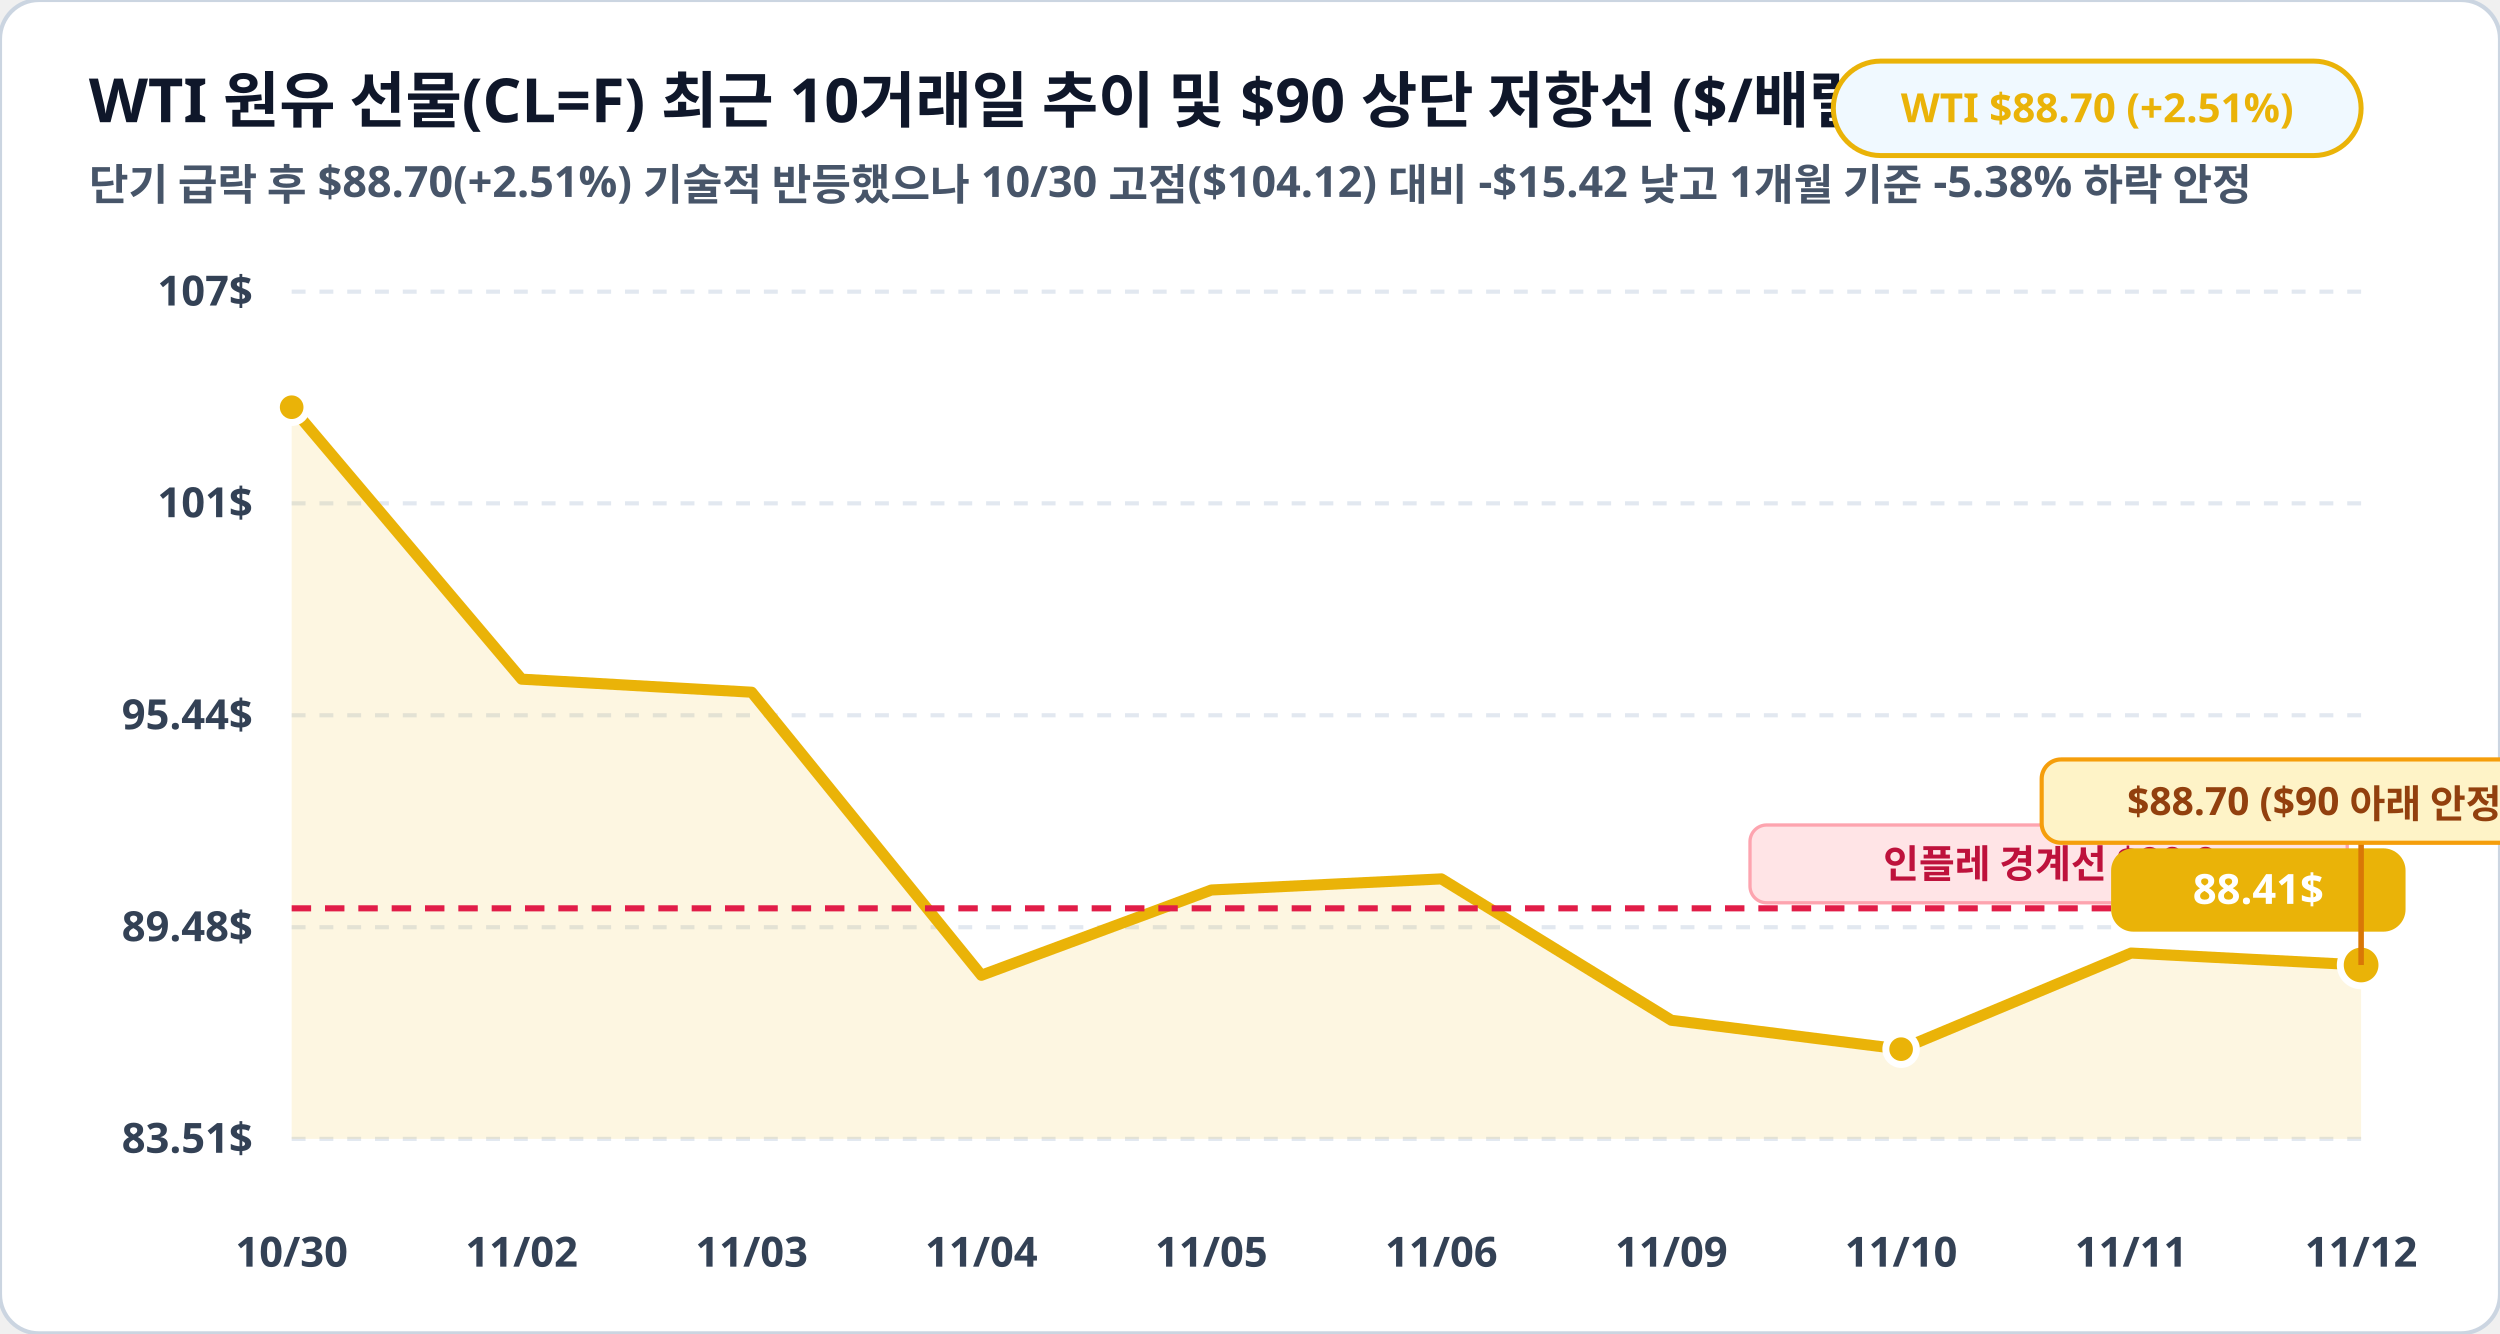
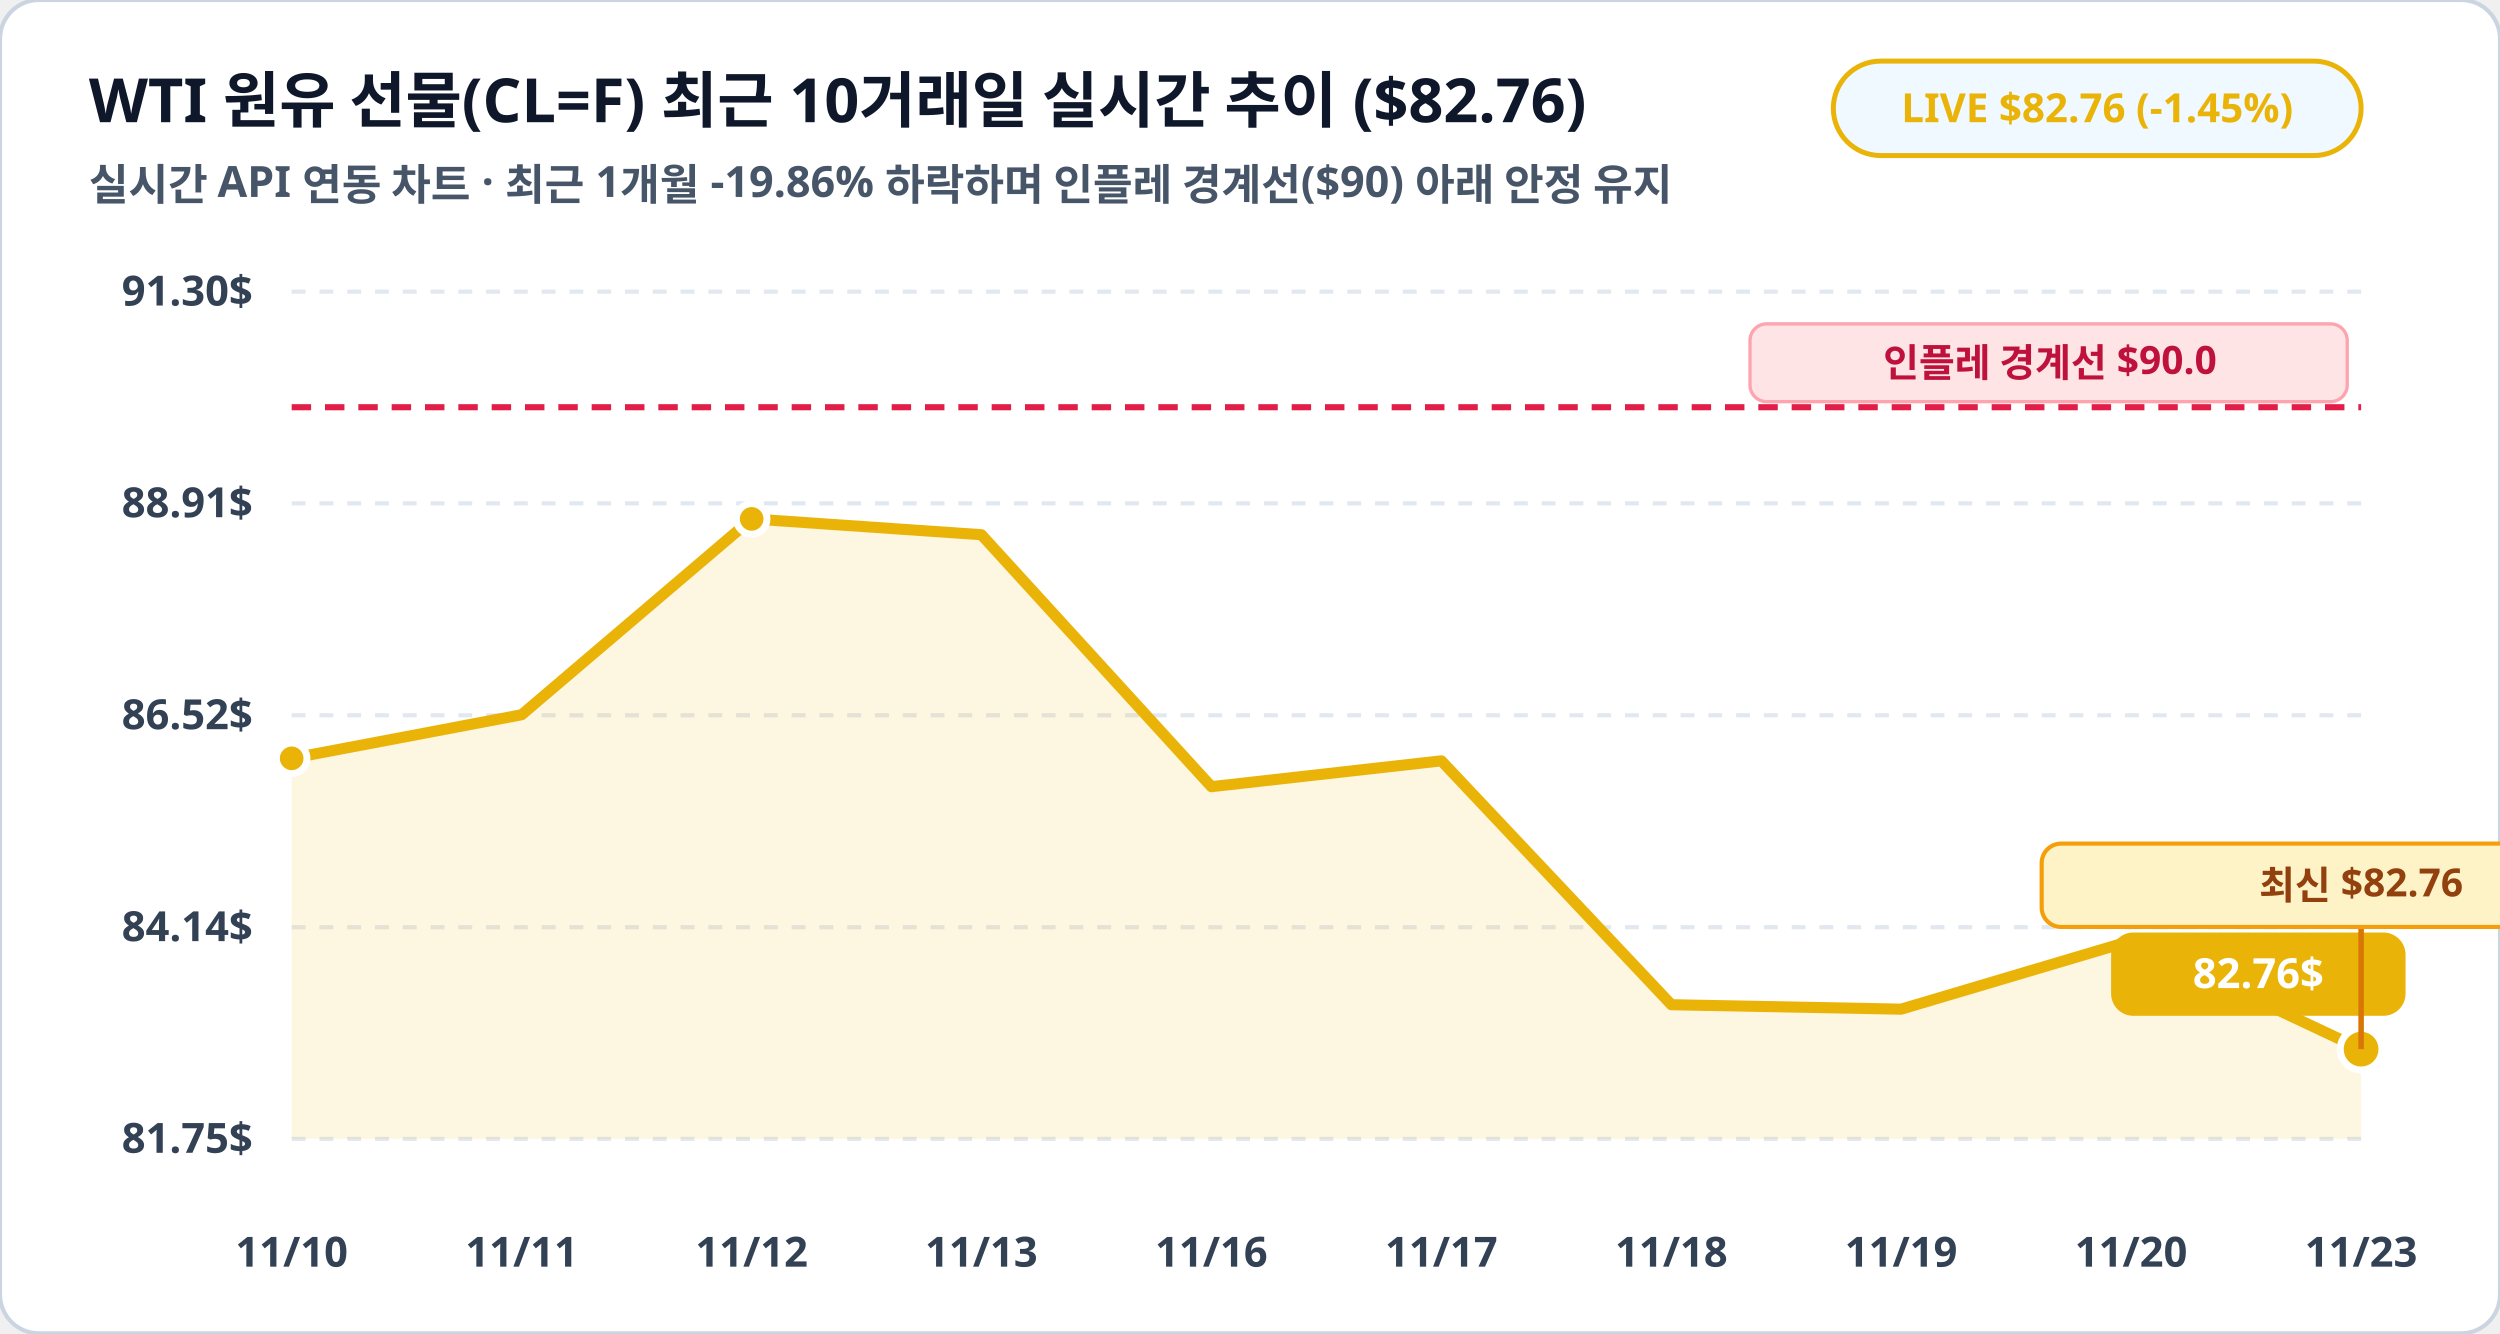
<svg xmlns="http://www.w3.org/2000/svg" viewBox="0 0 900 480" width="100%" height="100%">
  <rect width="900" height="480" rx="14" fill="#ffffff" stroke="#cbd5e1" stroke-width="1.5" />
-   <text x="32" y="44" fill="#0f172a" font-family="Pretendard, sans-serif" font-size="22" font-weight="900">WTI 원유 선물(CL=F) 최근 10거래일 추이 및 $90 상단 저항선 ($/배럴)</text>
-   <text x="32" y="72" fill="#475569" font-family="Pretendard, sans-serif" font-size="15.5" font-weight="600">단기 급락 후 $88.70(+2.51%) 기술적 반등했으나 10/30 고점($104.12) 대비 -$15.42 낮고 1개월 기준 -5.38% 하락 안정</text>
+   <text x="32" y="44" fill="#0f172a" font-family="Pretendard, sans-serif" font-size="22" font-weight="900">WTI 원유 선물(CL=F) 최근 10거래일 실시간 추이 ($82.76)</text>
+   <text x="32" y="72" fill="#475569" font-family="Pretendard, sans-serif" font-size="15.5" font-weight="600">실시간 API 연동 차트 · 최근 1개월 -19.86% 하락하며 인플레 경계선($90) 아래 안정 유지</text>
  <rect x="660" y="22" width="190" height="34" rx="17" fill="#f0f9ff" stroke="#eab308" stroke-width="1.8" />
-   <text x="755" y="44" fill="#eab308" font-family="Pretendard, sans-serif" font-size="14.5" font-weight="800" text-anchor="middle">WTI $88.70 (+2.51%)</text>
+   <text x="755" y="44" fill="#eab308" font-family="Pretendard, sans-serif" font-size="14.5" font-weight="800" text-anchor="middle">LIVE $82.76 (-1.45%)</text>
  <line x1="105" y1="105.0" x2="850" y2="105.0" stroke="#e2e8f0" stroke-width="1.5" stroke-dasharray="5,5" />
-   <text x="91" y="110.0" fill="#334155" font-family="Pretendard, sans-serif" font-size="15" font-weight="700" text-anchor="end">107$</text>
+   <text x="91" y="110.0" fill="#334155" font-family="Pretendard, sans-serif" font-size="15" font-weight="700" text-anchor="end">91.30$</text>
  <line x1="105" y1="181.2" x2="850" y2="181.2" stroke="#e2e8f0" stroke-width="1.5" stroke-dasharray="5,5" />
-   <text x="91" y="186.2" fill="#334155" font-family="Pretendard, sans-serif" font-size="15" font-weight="700" text-anchor="end">101$</text>
+   <text x="91" y="186.2" fill="#334155" font-family="Pretendard, sans-serif" font-size="15" font-weight="700" text-anchor="end">88.91$</text>
  <line x1="105" y1="257.5" x2="850" y2="257.5" stroke="#e2e8f0" stroke-width="1.5" stroke-dasharray="5,5" />
-   <text x="91" y="262.5" fill="#334155" font-family="Pretendard, sans-serif" font-size="15" font-weight="700" text-anchor="end">95.44$</text>
+   <text x="91" y="262.5" fill="#334155" font-family="Pretendard, sans-serif" font-size="15" font-weight="700" text-anchor="end">86.52$</text>
  <line x1="105" y1="333.8" x2="850" y2="333.8" stroke="#e2e8f0" stroke-width="1.5" stroke-dasharray="5,5" />
-   <text x="91" y="338.8" fill="#334155" font-family="Pretendard, sans-serif" font-size="15" font-weight="700" text-anchor="end">89.48$</text>
+   <text x="91" y="338.8" fill="#334155" font-family="Pretendard, sans-serif" font-size="15" font-weight="700" text-anchor="end">84.14$</text>
  <line x1="105" y1="410.0" x2="850" y2="410.0" stroke="#e2e8f0" stroke-width="1.5" stroke-dasharray="5,5" />
-   <text x="91" y="415.0" fill="#334155" font-family="Pretendard, sans-serif" font-size="15" font-weight="700" text-anchor="end">83.51$</text>
-   <polygon points="105.0,410.0 105.0,146.6 187.8,244.5 270.6,249.2 353.3,351.1 436.1,320.4 518.9,316.4 601.7,367.3 684.4,377.7 767.2,343.1 850.0,347.4 850.0,410.0" fill="#eab308" fill-opacity="0.12" />
-   <polyline fill="none" stroke="#eab308" stroke-width="4" stroke-linecap="round" stroke-linejoin="round" points="105.0,146.6 187.8,244.5 270.6,249.2 353.3,351.1 436.1,320.4 518.9,316.4 601.7,367.3 684.4,377.7 767.2,343.1 850.0,347.4" />
-   <line x1="105" y1="327.0" x2="850" y2="327.0" stroke="#e11d48" stroke-width="2.2" stroke-dasharray="7,5" />
-   <rect x="630" y="297.0" width="215" height="28" rx="6" fill="#ffe4e6" stroke="#fda4af" stroke-width="1.2" />
-   <text x="738" y="316.0" fill="#be123c" font-family="Pretendard, sans-serif" font-size="14" font-weight="800" text-anchor="middle">인플레 경계선 $90.0</text>
-   <circle cx="105.0" cy="146.6" r="5.5" fill="#eab308" stroke="#ffffff" stroke-width="2.5" />
-   <circle cx="684.4" cy="377.7" r="5.5" fill="#eab308" stroke="#ffffff" stroke-width="2.5" />
-   <circle cx="850.0" cy="347.4" r="7.5" fill="#eab308" stroke="#ffffff" stroke-width="2.5" />
-   <rect x="760.0" y="305.4" width="106" height="30" rx="8" fill="#eab308" />
-   <text x="813.0" y="325.4" fill="#ffffff" font-family="Pretendard, sans-serif" font-size="15" font-weight="800" text-anchor="middle">88.41$</text>
-   <line x1="850.0" y1="347.4" x2="850.0" y2="303.4" stroke="#d97706" stroke-width="2" />
-   <rect x="735.0" y="273.4" width="230" height="30" rx="7" fill="#fef3c7" stroke="#f59e0b" stroke-width="1.5" />
-   <text x="850.0" y="293.4" fill="#92400e" font-family="Pretendard, sans-serif" font-size="14" font-weight="800" text-anchor="middle">$88.70 ($90 아래 안정 지속)</text>
-   <text x="105.0" y="456" fill="#334155" font-family="Pretendard, sans-serif" font-size="15" font-weight="700" text-anchor="middle">10/30</text>
-   <text x="187.8" y="456" fill="#334155" font-family="Pretendard, sans-serif" font-size="15" font-weight="700" text-anchor="middle">11/02</text>
-   <text x="270.6" y="456" fill="#334155" font-family="Pretendard, sans-serif" font-size="15" font-weight="700" text-anchor="middle">11/03</text>
-   <text x="353.3" y="456" fill="#334155" font-family="Pretendard, sans-serif" font-size="15" font-weight="700" text-anchor="middle">11/04</text>
-   <text x="436.1" y="456" fill="#334155" font-family="Pretendard, sans-serif" font-size="15" font-weight="700" text-anchor="middle">11/05</text>
-   <text x="518.9" y="456" fill="#334155" font-family="Pretendard, sans-serif" font-size="15" font-weight="700" text-anchor="middle">11/06</text>
-   <text x="601.7" y="456" fill="#334155" font-family="Pretendard, sans-serif" font-size="15" font-weight="700" text-anchor="middle">11/09</text>
-   <text x="684.4" y="456" fill="#334155" font-family="Pretendard, sans-serif" font-size="15" font-weight="700" text-anchor="middle">11/10</text>
-   <text x="767.2" y="456" fill="#334155" font-family="Pretendard, sans-serif" font-size="15" font-weight="700" text-anchor="middle">11/11</text>
-   <text x="850.0" y="456" fill="#334155" font-family="Pretendard, sans-serif" font-size="15" font-weight="700" text-anchor="middle">11/12</text>
+   <text x="91" y="415.0" fill="#334155" font-family="Pretendard, sans-serif" font-size="15" font-weight="700" text-anchor="end">81.75$</text>
+   <polygon points="105.0,410.0 105.0,273.0 187.8,257.3 270.6,186.8 353.3,192.5 436.1,283.2 518.9,273.9 601.7,361.7 684.4,363.3 767.2,338.7 850.0,377.7 850.0,410.0" fill="#eab308" fill-opacity="0.12" />
+   <polyline fill="none" stroke="#eab308" stroke-width="4" stroke-linecap="round" stroke-linejoin="round" points="105.0,273.0 187.8,257.3 270.6,186.8 353.3,192.5 436.1,283.2 518.9,273.9 601.7,361.7 684.4,363.3 767.2,338.7 850.0,377.7" />
+   <line x1="105" y1="146.6" x2="850" y2="146.6" stroke="#e11d48" stroke-width="2.2" stroke-dasharray="7,5" />
+   <rect x="630" y="116.6" width="215" height="28" rx="6" fill="#ffe4e6" stroke="#fda4af" stroke-width="1.2" />
+   <text x="738" y="135.6" fill="#be123c" font-family="Pretendard, sans-serif" font-size="14" font-weight="800" text-anchor="middle">인플레 경계선 $90.0</text>
+   <circle cx="105.0" cy="273.0" r="5.5" fill="#eab308" stroke="#ffffff" stroke-width="2.5" />
+   <circle cx="270.6" cy="186.8" r="5.5" fill="#eab308" stroke="#ffffff" stroke-width="2.5" />
+   <circle cx="850.0" cy="377.7" r="7.5" fill="#eab308" stroke="#ffffff" stroke-width="2.5" />
+   <rect x="760.0" y="335.7" width="106" height="30" rx="8" fill="#eab308" />
+   <text x="813.0" y="355.7" fill="#ffffff" font-family="Pretendard, sans-serif" font-size="15" font-weight="800" text-anchor="middle">82.76$</text>
+   <line x1="850.0" y1="377.7" x2="850.0" y2="333.7" stroke="#d97706" stroke-width="2" />
+   <rect x="735.0" y="303.7" width="230" height="30" rx="7" fill="#fef3c7" stroke="#f59e0b" stroke-width="1.5" />
+   <text x="850.0" y="323.7" fill="#92400e" font-family="Pretendard, sans-serif" font-size="14" font-weight="800" text-anchor="middle">최신 $82.76</text>
+   <text x="105.0" y="456" fill="#334155" font-family="Pretendard, sans-serif" font-size="15" font-weight="700" text-anchor="middle">11/10</text>
+   <text x="187.8" y="456" fill="#334155" font-family="Pretendard, sans-serif" font-size="15" font-weight="700" text-anchor="middle">11/11</text>
+   <text x="270.6" y="456" fill="#334155" font-family="Pretendard, sans-serif" font-size="15" font-weight="700" text-anchor="middle">11/12</text>
+   <text x="353.3" y="456" fill="#334155" font-family="Pretendard, sans-serif" font-size="15" font-weight="700" text-anchor="middle">11/13</text>
+   <text x="436.1" y="456" fill="#334155" font-family="Pretendard, sans-serif" font-size="15" font-weight="700" text-anchor="middle">11/16</text>
+   <text x="518.9" y="456" fill="#334155" font-family="Pretendard, sans-serif" font-size="15" font-weight="700" text-anchor="middle">11/17</text>
+   <text x="601.7" y="456" fill="#334155" font-family="Pretendard, sans-serif" font-size="15" font-weight="700" text-anchor="middle">11/18</text>
+   <text x="684.4" y="456" fill="#334155" font-family="Pretendard, sans-serif" font-size="15" font-weight="700" text-anchor="middle">11/19</text>
+   <text x="767.2" y="456" fill="#334155" font-family="Pretendard, sans-serif" font-size="15" font-weight="700" text-anchor="middle">11/20</text>
+   <text x="850.0" y="456" fill="#334155" font-family="Pretendard, sans-serif" font-size="15" font-weight="700" text-anchor="middle">11/23</text>
</svg>
